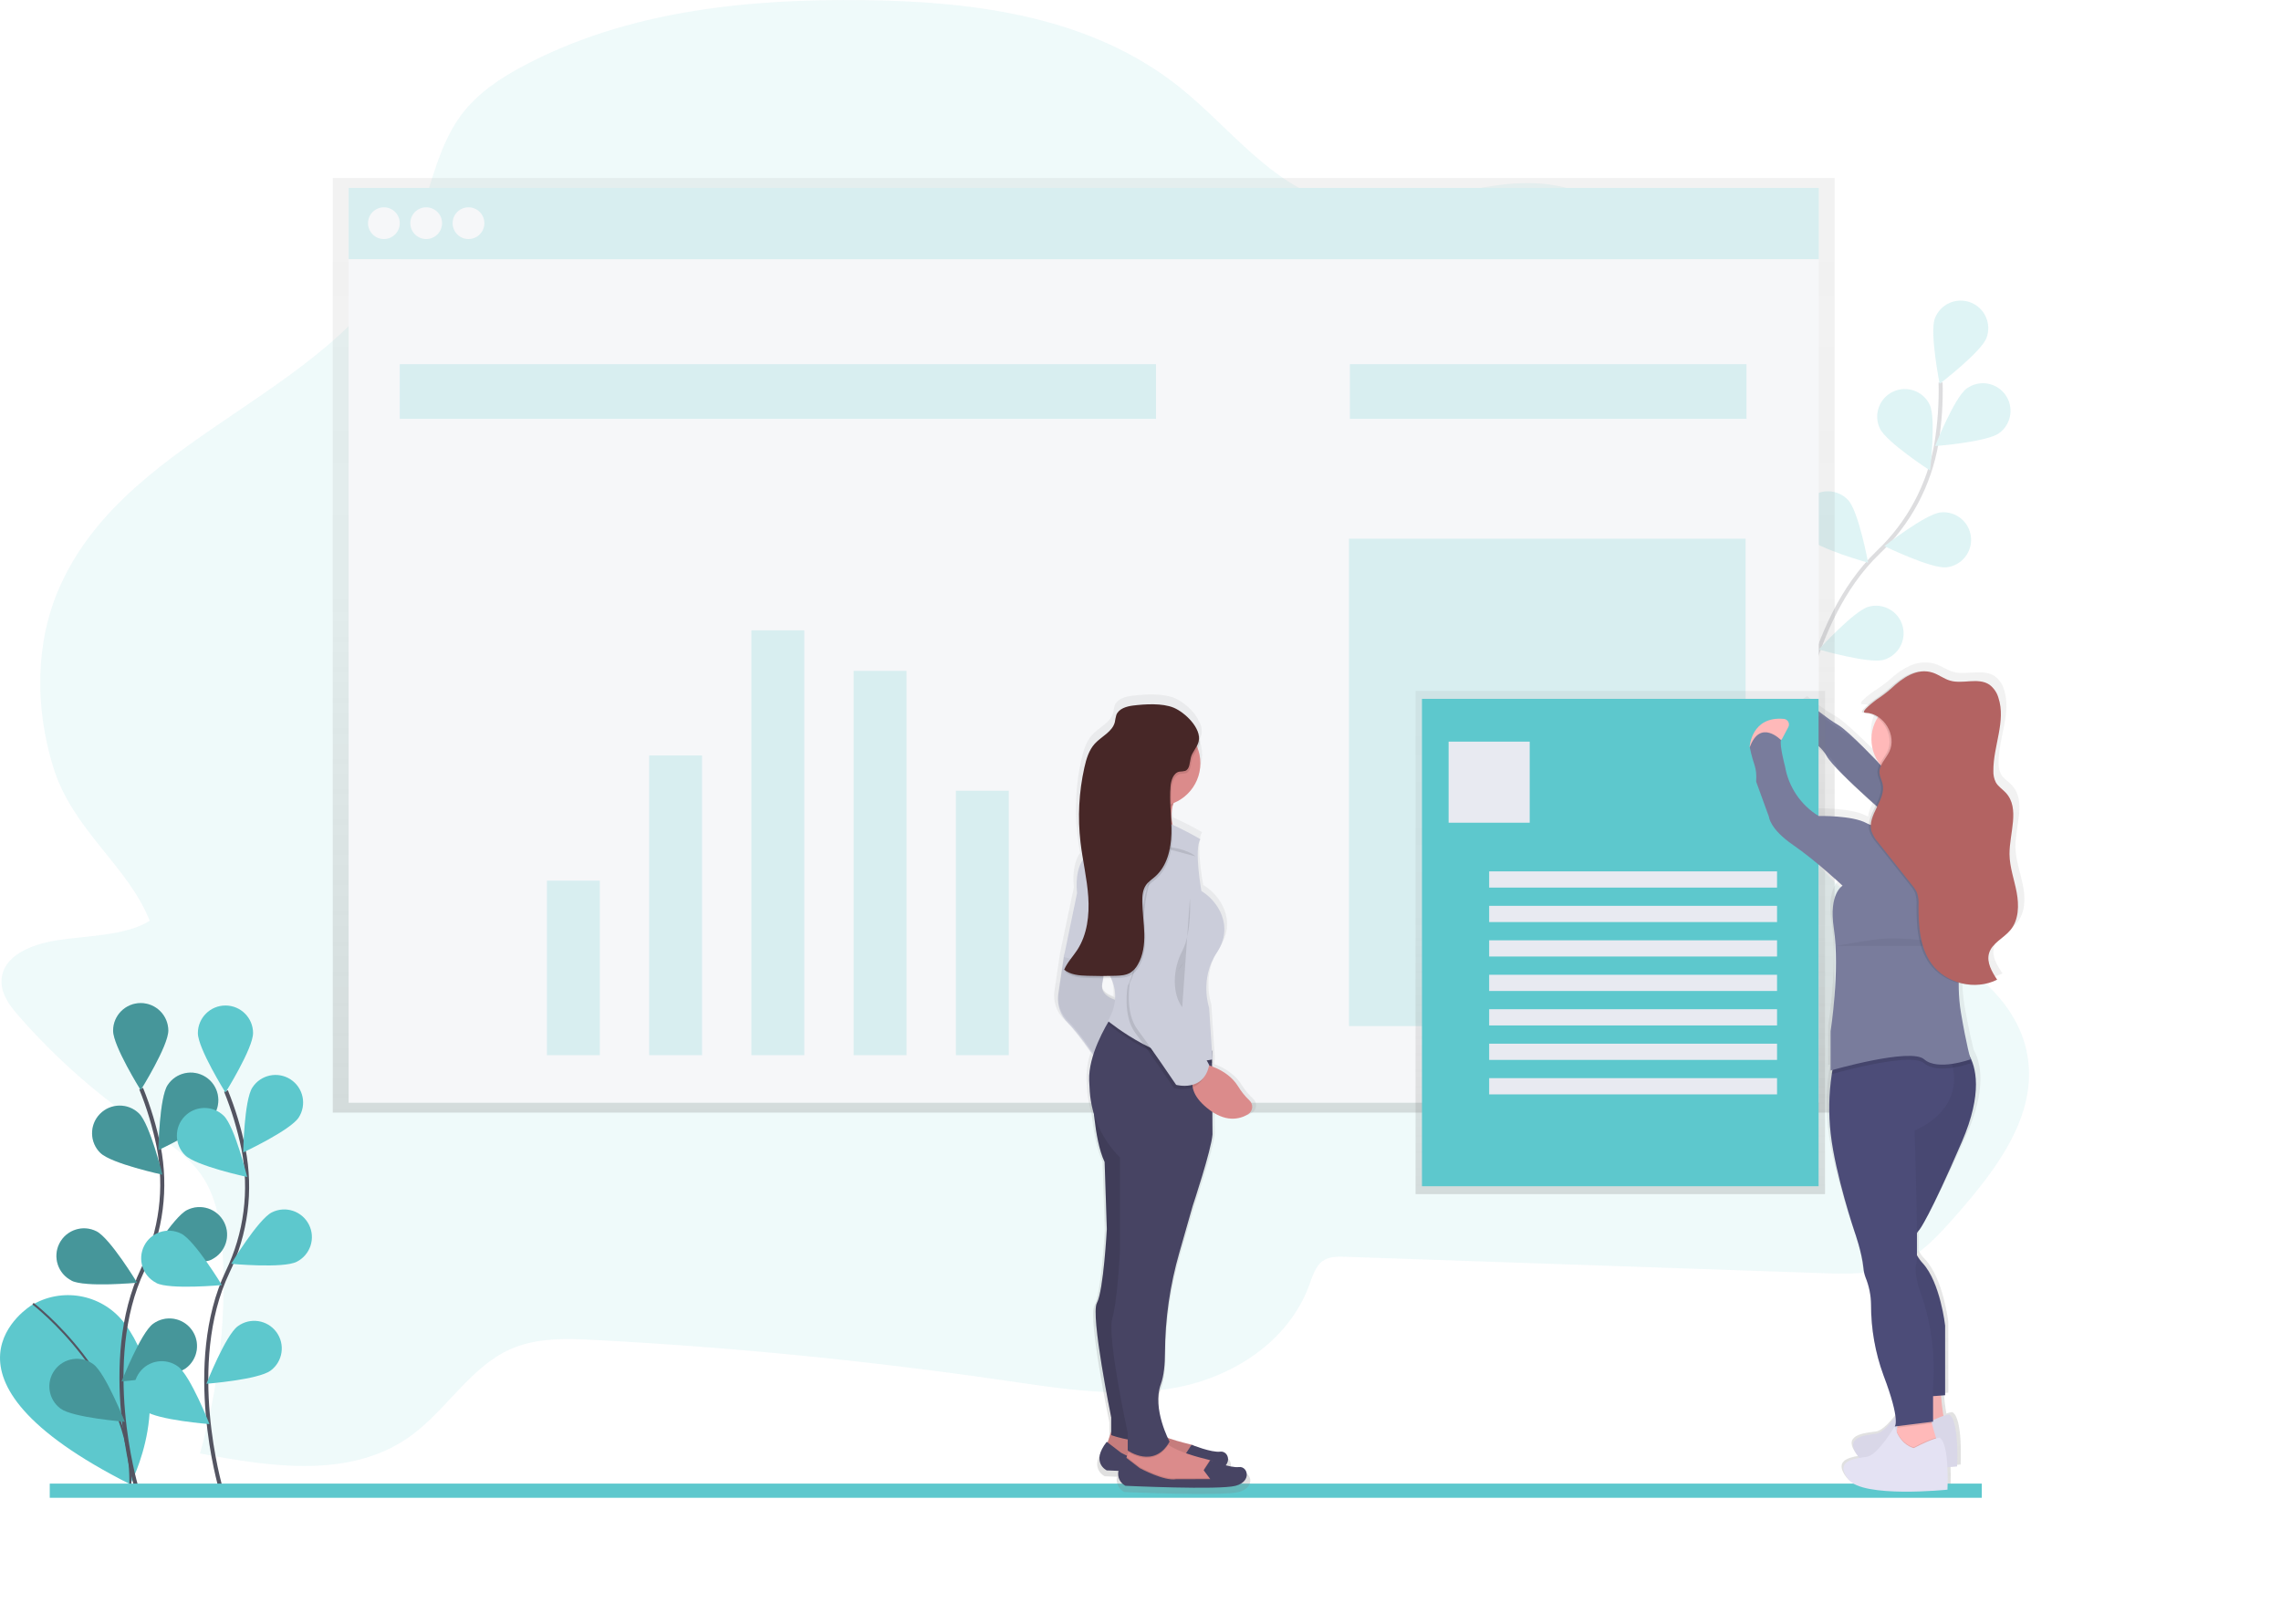
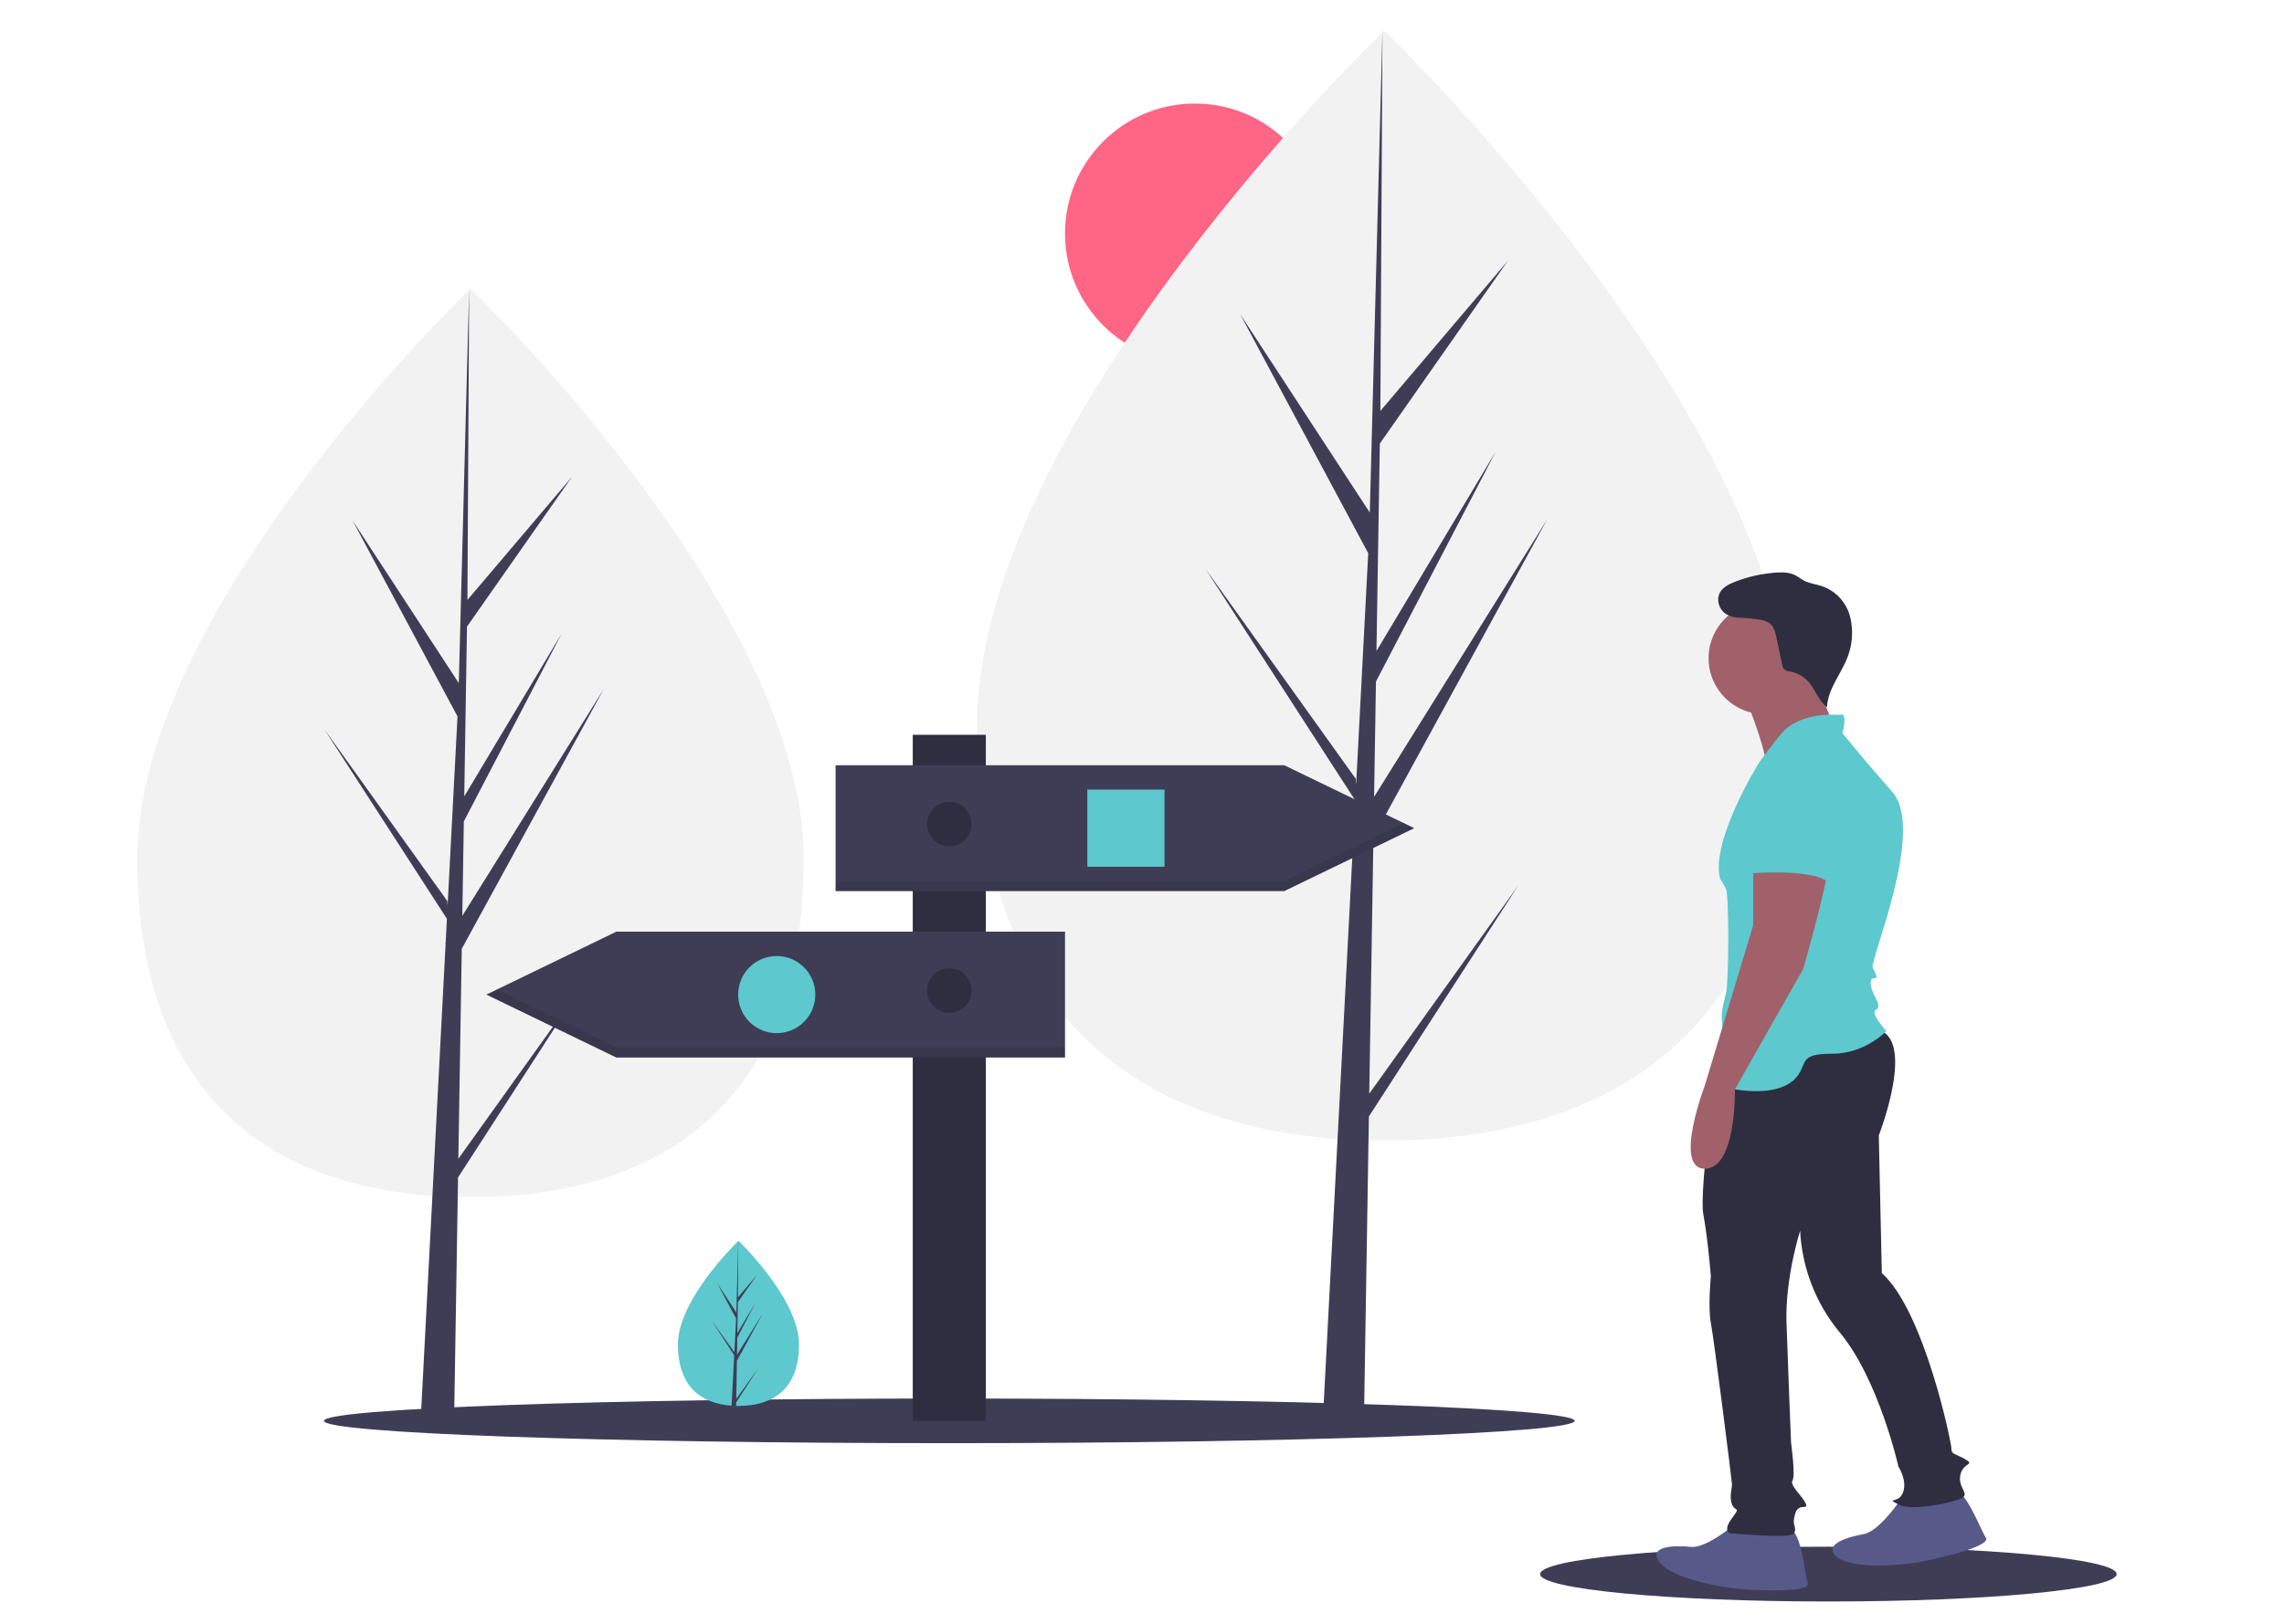
- <svg xmlns="http://www.w3.org/2000/svg" xmlns:xlink="http://www.w3.org/1999/xlink" id="03030b4a-9996-4111-83fa-29dc66776d7b" data-name="Layer 1" width="1125.12" height="800.94" viewBox="0 0 1125.12 800.94">
-   <defs>
-     <linearGradient id="c172ced9-c526-43de-8081-a3b8b4d2db3a" x1="534.54" y1="548.83" x2="534.54" y2="87.83" gradientUnits="userSpaceOnUse">
-       <stop offset="0" stop-color="gray" stop-opacity="0.25" />
-       <stop offset="0.54" stop-color="gray" stop-opacity="0.12" />
-       <stop offset="1" stop-color="gray" stop-opacity="0.1" />
-     </linearGradient>
-     <linearGradient id="b55b1914-9010-4651-994a-27bfb9322cf9" x1="1028.82" y1="815.41" x2="1028.82" y2="407.41" xlink:href="#c172ced9-c526-43de-8081-a3b8b4d2db3a" />
-     <linearGradient id="f578ae08-57d5-484c-bc58-a6933ab5fa51" x1="799.21" y1="589.03" x2="799.21" y2="340.83" xlink:href="#c172ced9-c526-43de-8081-a3b8b4d2db3a" />
-     <linearGradient id="c6440606-d3b5-4d29-adcc-566625c77aaa" x1="2225.35" y1="817.55" x2="2225.35" y2="423.13" gradientTransform="translate(-1556)" xlink:href="#c172ced9-c526-43de-8081-a3b8b4d2db3a" />
-   </defs>
-   <path d="M127.26,544.48c-12,1.95-27.05,7.53-26.91,20.5.07,6.58,4.44,12.19,8.69,17a323,323,0,0,0,61.33,54.17c10.82,7.33,22.45,14.34,29.64,25.67s9,25.75,9.57,39.47a303.38,303.38,0,0,1-11.34,96.25c35.23,6.71,74.52,12.59,103.88-8.6,17.58-12.69,29.47-33.95,49.06-42.75,13.08-5.88,27.89-5.36,42.15-4.61q101.25,5.33,202,20c28.13,4.1,56.8,8.74,84.63,3.44s55.21-22.59,65.47-50.62c1.58-4.32,3-9.14,6.54-11.74,3.2-2.32,7.39-2.27,11.28-2.13l235.08,8.08c12.88.44,26.21.8,38-4.5,11.43-5.13,20.22-15,28.68-24.67,19.35-22.06,40.16-49.2,34.47-79.14-4.55-24-24.89-40.77-45.06-52.51s-42.42-21.35-57.24-40.12c-22.55-28.57-21.66-69.46-23.06-106.53a591.77,591.77,0,0,0-12.35-99.83c-6.11-28.89-14.62-57.82-30.53-82.22S891,175.15,863.48,171.57c-35.94-4.68-72.07,17.74-107.23,8.22-29.7-8-50.14-36.43-74.75-56.13-43.71-35-101.07-42.33-155.3-43-57.5-.73-116.52,5.09-167.77,32.09-11.74,6.18-23.22,13.66-31.35,24.58-12.46,16.75-15.48,39.25-23.63,58.83C270.6,275,163.76,292,129.08,370c-12.31,27.67-12.19,59.94-3.22,89,9.65,31.27,36.81,48.54,47.58,75.8C161.85,542.26,141.31,542.19,127.26,544.48Z" transform="translate(-99.6 -80.59)" fill="#5dc8cd" opacity="0.1" />
-   <g opacity="0.2">
-     <path d="M985.15,451.51s4.8-63.77,40.84-98.42A96.9,96.9,0,0,0,1054.82,299a163,163,0,0,0,2-29.73" transform="translate(-99.6 -80.59)" fill="none" stroke="#535461" stroke-miterlimit="10" stroke-width="2" />
-     <path d="M1079.44,247.3c-2.66,7-23.1,22.61-23.1,22.61s-5-25.21-2.36-32.24a13.61,13.61,0,1,1,25.47,9.63Z" transform="translate(-99.6 -80.59)" fill="#5dc8cd" />
-     <path d="M1085.76,294.21c-6.05,4.46-31.68,6.42-31.68,6.42s9.49-23.89,15.54-28.35a13.61,13.61,0,1,1,16.14,21.92Z" transform="translate(-99.6 -80.59)" fill="#5dc8cd" />
-     <path d="M1059.67,360.43c-7.48.79-30.59-10.45-30.59-10.45s20.25-15.83,27.72-16.63a13.61,13.61,0,1,1,2.87,27.08Z" transform="translate(-99.6 -80.59)" fill="#5dc8cd" />
-     <path d="M1028.65,406.09c-7.24,2-31.92-5.13-31.92-5.13s17.28-19,24.52-21.07a13.61,13.61,0,1,1,7.4,26.2Z" transform="translate(-99.6 -80.59)" fill="#5dc8cd" />
-     <path d="M1026.83,291.89c3.19,6.81,24.77,20.77,24.77,20.77s3.07-25.52-.12-32.33a13.61,13.61,0,1,0-24.65,11.56Z" transform="translate(-99.6 -80.59)" fill="#5dc8cd" />
-     <path d="M991.22,345.75c5.08,5.54,29.85,12.41,29.85,12.41s-4.71-25.27-9.79-30.81a13.61,13.61,0,0,0-20.07,18.4Z" transform="translate(-99.6 -80.59)" fill="#5dc8cd" />
-     <path d="M963.8,402.84c4.07,6.32,27.33,17.27,27.33,17.27s-.37-25.7-4.44-32a13.61,13.61,0,0,0-22.89,14.75Z" transform="translate(-99.6 -80.59)" fill="#5dc8cd" />
-   </g>
-   <polygon points="164.14 87.83 164.14 123.8 164.14 548.83 904.94 548.83 904.94 123.8 904.94 87.83 164.14 87.83" fill="url(#c172ced9-c526-43de-8081-a3b8b4d2db3a)" />
-   <rect x="171.97" y="92.7" width="725.15" height="35.21" fill="#f6f7f9" />
-   <g opacity="0.2">
-     <rect x="171.97" y="92.7" width="725.15" height="35.21" fill="#5dc8cd" />
-   </g>
-   <rect x="171.97" y="127.91" width="725.15" height="416.05" fill="#f6f7f9" />
-   <circle cx="189.36" cy="110.09" r="7.83" fill="#f6f7f9" />
-   <circle cx="210.22" cy="110.09" r="7.83" fill="#f6f7f9" />
-   <circle cx="231.09" cy="110.09" r="7.83" fill="#f6f7f9" />
-   <g opacity="0.2">
-     <rect x="197.18" y="179.65" width="373.01" height="26.95" fill="#5dc8cd" />
-   </g>
-   <g opacity="0.2">
-     <rect x="665.83" y="179.65" width="195.63" height="26.95" fill="#5dc8cd" />
-   </g>
-   <g opacity="0.2">
-     <rect x="269.78" y="434.41" width="26.08" height="86.08" fill="#5dc8cd" />
-     <rect x="320.21" y="372.67" width="26.08" height="147.81" fill="#5dc8cd" />
-     <rect x="370.64" y="310.94" width="26.08" height="209.54" fill="#5dc8cd" />
-     <rect x="421.07" y="330.94" width="26.08" height="189.55" fill="#5dc8cd" />
-     <rect x="471.5" y="390.06" width="26.08" height="130.42" fill="#5dc8cd" />
-   </g>
-   <g opacity="0.2">
-     <rect x="665.4" y="265.73" width="195.63" height="240.41" fill="#5dc8cd" />
-   </g>
-   <path d="M1097.45,517.39c-1.25-6.36-3.65-12.58-3.71-19.06-.09-10.52,5.51-22.74-1.85-30.51-1.68-1.77-3.93-3.09-5.18-5.16a11.36,11.36,0,0,1-1.3-5.82c-.12-12.27,6.64-24.73,2.59-36.36a12.36,12.36,0,0,0-4.64-6.47c-2.34-1.52-5-1.81-7.87-1.76-2.59,0-5.32.29-8,.34A17.29,17.29,0,0,1,1063,412c-3.1-.88-5.73-2.91-8.8-3.91a14.38,14.38,0,0,0-5-.69c-6.72-.22-12.86,4.25-17.64,8.58a65.86,65.86,0,0,1-7.55,5.49c.4-.28-9.33,6.4-5.67,6.47a12.74,12.74,0,0,1,7.24,2.52,19.56,19.56,0,0,0,1,22.68c-1.59-1.56-3.35-3.27-5.15-5-5.36-5.27-12.85-12.34-16.37-14.27C999.27,430.76,991,424,991,424s-10.75,6-7.44,14.33a33.45,33.45,0,0,1,4.61,1.81,8.63,8.63,0,0,0,.63,3.23,35.6,35.6,0,0,1,9.55,4.68,16.28,16.28,0,0,1,.92,1.43c1.43,2.5,5.88,7.05,11.32,12.11,3.82,3.83,8.85,8.41,13.86,12.82-1.51,3-3.1,6-3.38,9a11.09,11.09,0,0,1-1.13-.52c-7.44-4-24.8-3.58-24.8-3.58s-14.47-7.56-17.36-24.67c0,0-2.89-10.35-2.07-13.13l-.05,0,.37-.08,3.47-6.29a2.78,2.78,0,0,0-2.28-4.08c-16.92-1.52-17.72,14-17.72,14l.15,0-.05.13c2.07,9.95,3.72,9.15,3.31,17.11l6.61,17.51s.41,6,12.4,13.93,25.63,20.3,25.63,20.3-7.23,3.78-4.55,21.09c3.28,21.16-1.65,51.34-1.65,51.34v19.5l.92-.25c-.12.65-.23,1.34-.35,2.09a109.8,109.8,0,0,0-.57,29.61c2.48,20.7,12.4,49,12.4,49s3.72,9.95,4.55,17.91a16.51,16.51,0,0,0,1.06,4.6,36.17,36.17,0,0,1,2.9,13.81,97.24,97.24,0,0,0,6.37,34.91c4.19,10.64,5.75,16.88,6.21,20.52-3,3.88-6.86,8.11-9.93,8.53-5.79.8-16.95,1.59-9.51,11.14a6.8,6.8,0,0,0,.86.91c-5.65.9-11.86,2.88-5.82,10.63,7.44,9.55,51.25,5.17,51.25,5.17s.28-5.31,0-11.14c3.07-.21,5-.4,5-.4s1.24-23.08-4.13-25.87a11.6,11.6,0,0,0-2.9.7c-.58-3.19-1-7.16-1.3-10.09l2.13-.16v-.16h.13V732.65s-2.48-21.49-11.57-31a19.32,19.32,0,0,1-3-4l-.12-.25c.06-2.72.06-6.39,0-10.6l.13-.23c.16-.26.32-.49.47-.7a8.71,8.71,0,0,1,.68-.8l.13-.17h0s5-6,21.91-43.78c10.33-23.06,7.6-36,3.9-42.67-.78-3-2.41-9.72-4.45-21.23a83.23,83.23,0,0,1-1.19-14.79,29.74,29.74,0,0,0,7.84.88,26.62,26.62,0,0,0,12-2.56c-2.7-3.94-5.52-8.56-4.16-13.09,1.54-5.16,7.64-7.53,11.16-11.69C1098.59,530.94,1098.7,523.76,1097.45,517.39Z" transform="translate(-99.6 -80.59)" fill="url(#b55b1914-9010-4651-994a-27bfb9322cf9)" />
-   <path d="M992.71,428.25s-10.26,5.92-7.1,14.21c0,0,10.66,3.16,15,11.05s37.89,36.31,37.89,36.31L1063,477.59s-8.51-11.36-35.43-19.3c0,0-15.87-17-21.4-20.17S992.71,428.25,992.71,428.25Z" transform="translate(-99.6 -80.59)" fill="#797c9c" />
-   <path d="M997.71,433.25s-10.26,5.92-7.1,14.21c0,0,10.66,3.16,15,11.05s37.89,36.31,37.89,36.31L1068,482.59s-8.51-11.36-35.43-19.3c0,0-15.87-17-21.4-20.17S997.71,433.25,997.71,433.25Z" transform="translate(-99.6 -80.59)" opacity="0.05" />
-   <path d="M115.22,724.41s-57.66,34.79,48.63,88.35c0,0,23.42-43.48-2.47-78.93a34.91,34.91,0,0,0-45.29-9.92Z" transform="translate(-99.6 -80.59)" fill="#5dc8cd" />
-   <path d="M115.88,723.67s49.35,37.75,48,89.08" transform="translate(-99.6 -80.59)" fill="none" stroke="#535461" stroke-miterlimit="10" />
-   <path d="M166.64,813.39S148.57,752,170,706.89a96.9,96.9,0,0,0,7.84-60.79,163,163,0,0,0-8.61-28.53" transform="translate(-99.6 -80.59)" fill="none" stroke="#535461" stroke-miterlimit="10" stroke-width="2" />
-   <path d="M182.61,589c0,7.52-13.61,29.32-13.61,29.32s-13.61-21.8-13.61-29.32a13.61,13.61,0,1,1,27.23,0Z" transform="translate(-99.6 -80.59)" fill="#5dc8cd" />
-   <path d="M205.11,630.68c-4.09,6.31-27.36,17.21-27.36,17.21s.42-25.7,4.51-32a13.61,13.61,0,1,1,22.85,14.8Z" transform="translate(-99.6 -80.59)" fill="#5dc8cd" />
-   <path d="M204.13,701.84c-6.71,3.39-32.31,1-32.31,1s13.34-22,20.05-25.36a13.61,13.61,0,0,1,12.26,24.31Z" transform="translate(-99.6 -80.59)" fill="#5dc8cd" />
-   <path d="M191.26,755.52c-6,4.47-31.67,6.49-31.67,6.49s9.43-23.91,15.48-28.38a13.61,13.61,0,1,1,16.19,21.89Z" transform="translate(-99.6 -80.59)" fill="#5dc8cd" />
-   <path d="M149.17,649.35c5.39,5.24,30.52,10.67,30.52,10.67s-6.15-25-11.55-30.2a13.61,13.61,0,1,0-19,19.53Z" transform="translate(-99.6 -80.59)" fill="#5dc8cd" />
-   <path d="M134.91,712.32c6.71,3.39,32.31,1,32.31,1s-13.34-22-20.05-25.36a13.61,13.61,0,0,0-12.26,24.31Z" transform="translate(-99.6 -80.59)" fill="#5dc8cd" />
-   <path d="M129.46,775.42c6,4.47,31.67,6.49,31.67,6.49s-9.43-23.91-15.48-28.38a13.61,13.61,0,1,0-16.19,21.89Z" transform="translate(-99.6 -80.59)" fill="#5dc8cd" />
-   <path d="M182.61,589c0,7.52-13.61,29.32-13.61,29.32s-13.61-21.8-13.61-29.32a13.61,13.61,0,1,1,27.23,0Z" transform="translate(-99.6 -80.59)" opacity="0.25" />
-   <path d="M205.11,630.68c-4.09,6.31-27.36,17.21-27.36,17.21s.42-25.7,4.51-32a13.61,13.61,0,1,1,22.85,14.8Z" transform="translate(-99.6 -80.59)" opacity="0.25" />
-   <path d="M204.13,701.84c-6.71,3.39-32.31,1-32.31,1s13.34-22,20.05-25.36a13.61,13.61,0,0,1,12.26,24.31Z" transform="translate(-99.6 -80.59)" opacity="0.25" />
-   <path d="M191.26,755.52c-6,4.47-31.67,6.49-31.67,6.49s9.43-23.91,15.48-28.38a13.61,13.61,0,1,1,16.19,21.89Z" transform="translate(-99.6 -80.59)" opacity="0.25" />
-   <path d="M149.17,649.35c5.39,5.24,30.52,10.67,30.52,10.67s-6.15-25-11.55-30.2a13.61,13.61,0,1,0-19,19.53Z" transform="translate(-99.6 -80.59)" opacity="0.25" />
-   <path d="M134.91,712.32c6.71,3.39,32.31,1,32.31,1s-13.34-22-20.05-25.36a13.61,13.61,0,0,0-12.26,24.31Z" transform="translate(-99.6 -80.59)" opacity="0.25" />
-   <path d="M129.46,775.42c6,4.47,31.67,6.49,31.67,6.49s-9.43-23.91-15.48-28.38a13.61,13.61,0,1,0-16.19,21.89Z" transform="translate(-99.6 -80.59)" opacity="0.25" />
-   <path d="M208.45,814.56s-18.07-61.35,3.39-106.5a96.9,96.9,0,0,0,7.84-60.79,163,163,0,0,0-8.61-28.53" transform="translate(-99.6 -80.59)" fill="none" stroke="#535461" stroke-miterlimit="10" stroke-width="2" />
-   <path d="M224.42,590.2c0,7.52-13.61,29.32-13.61,29.32s-13.61-21.8-13.61-29.32a13.61,13.61,0,0,1,27.23,0Z" transform="translate(-99.6 -80.59)" fill="#5dc8cd" />
-   <path d="M246.93,631.84c-4.09,6.31-27.36,17.21-27.36,17.21s.42-25.7,4.51-32a13.61,13.61,0,0,1,22.85,14.8Z" transform="translate(-99.6 -80.59)" fill="#5dc8cd" />
-   <path d="M245.94,703c-6.71,3.39-32.31,1-32.31,1s13.34-22,20.05-25.36A13.61,13.61,0,1,1,245.94,703Z" transform="translate(-99.6 -80.59)" fill="#5dc8cd" />
-   <path d="M233.07,756.69c-6,4.47-31.67,6.49-31.67,6.49s9.43-23.91,15.48-28.38a13.61,13.61,0,1,1,16.19,21.89Z" transform="translate(-99.6 -80.59)" fill="#5dc8cd" />
-   <path d="M191,650.51c5.39,5.24,30.52,10.67,30.52,10.67s-6.15-25-11.55-30.2a13.61,13.61,0,1,0-19,19.53Z" transform="translate(-99.6 -80.59)" fill="#5dc8cd" />
-   <path d="M176.72,713.48c6.71,3.39,32.31,1,32.31,1s-13.34-22-20.05-25.36a13.61,13.61,0,1,0-12.26,24.31Z" transform="translate(-99.6 -80.59)" fill="#5dc8cd" />
-   <path d="M171.27,776.59c6,4.47,31.67,6.49,31.67,6.49s-9.43-23.91-15.48-28.38a13.61,13.61,0,0,0-16.19,21.89Z" transform="translate(-99.6 -80.59)" fill="#5dc8cd" />
-   <rect x="24.54" y="731.83" width="953" height="7" fill="#5dc8cd" />
-   <rect x="698.23" y="340.83" width="201.97" height="248.2" fill="url(#f578ae08-57d5-484c-bc58-a6933ab5fa51)" />
-   <rect x="701.4" y="344.73" width="195.63" height="240.41" fill="#5dc8cd" />
-   <rect x="714.54" y="365.83" width="40" height="40" fill="#e8eaf1" />
-   <rect x="734.54" y="429.83" width="142" height="8" fill="#e8eaf1" />
-   <rect x="734.54" y="446.83" width="142" height="8" fill="#e8eaf1" />
-   <rect x="734.54" y="463.83" width="142" height="8" fill="#e8eaf1" />
-   <rect x="734.54" y="480.83" width="142" height="8" fill="#e8eaf1" />
-   <rect x="734.54" y="497.83" width="142" height="8" fill="#e8eaf1" />
-   <rect x="734.54" y="514.83" width="142" height="8" fill="#e8eaf1" />
-   <rect x="734.54" y="531.83" width="142" height="8" fill="#e8eaf1" />
-   <path d="M1056.65,764.89s1.18,17.36,3.16,19.34-17.76,3.16-17.76,3.16l2.76-22.5Z" transform="translate(-99.6 -80.59)" fill="#ffb9b9" />
-   <path d="M1056.65,764.89s1.18,17.36,3.16,19.34-17.76,3.16-17.76,3.16l2.76-22.5Z" transform="translate(-99.6 -80.59)" opacity="0.05" />
-   <path d="M1061,778.31s-2.76,0-12.63,5.13c0,0-6.71-1.18-9.47-10.66,0,0-8.29,14.21-13.81,15s-16.18,1.58-9.08,11.05,48.94,5.13,48.94,5.13S1066.12,781.07,1061,778.31Z" transform="translate(-99.6 -80.59)" fill="#e4e2f3" />
-   <path d="M1061,778.31s-2.76,0-12.63,5.13c0,0-6.71-1.18-9.47-10.66,0,0-8.29,14.21-13.81,15s-16.18,1.58-9.08,11.05,48.94,5.13,48.94,5.13S1066.12,781.07,1061,778.31Z" transform="translate(-99.6 -80.59)" opacity="0.05" />
-   <path d="M1055.07,791.73l-2.76,7.5-18.15-5.13,1-7.44.25-1.8.69-5s15.39-3.95,15.39-2a30.62,30.62,0,0,0,1,4.81c.63,2.43,1.42,5.19,2,7C1054.83,790.94,1055.07,791.73,1055.07,791.73Z" transform="translate(-99.6 -80.59)" fill="#ffb9b9" />
-   <path d="M1045.16,688.8a10.79,10.79,0,0,0,0,11,19.12,19.12,0,0,0,2.84,3.93c8.68,9.47,11.05,30.78,11.05,30.78v34.33l-5.92.45-9.47.73-14.21-58.41s-8.29-42.62-4.34-50.12,7.5-54.46,7.5-54.46l3.28-3.39,7.77-8.05h22.5a15.13,15.13,0,0,1,4.38,4.89c3.78,6.25,7.17,19.25-3.19,43.25-16.18,37.49-20.92,43.41-20.92,43.41A9.09,9.09,0,0,0,1045.16,688.8Z" transform="translate(-99.6 -80.59)" fill="#4c4c78" />
-   <path d="M1045.29,688.63a10.79,10.79,0,0,0,0,11,19.12,19.12,0,0,0,2.84,3.93c8.68,9.47,11.05,30.78,11.05,30.78v34.33l-5.92.45-9.47.73-14.21-58.41s-8.29-42.62-4.34-50.12,7.5-54.46,7.5-54.46l3.28-3.39,7.77-8.05h22.5a15.13,15.13,0,0,1,4.38,4.89c3.78,6.25,7.17,19.25-3.19,43.25-16.18,37.49-20.92,43.41-20.92,43.41A9.09,9.09,0,0,0,1045.29,688.63Z" transform="translate(-99.6 -80.59)" opacity="0.05" />
-   <path d="M1052.53,782.72l-17.09,2.14.69-5s15.39-3.95,15.39-2A30.62,30.62,0,0,0,1052.53,782.72Z" transform="translate(-99.6 -80.59)" opacity="0.1" />
-   <path d="M1044,638.21s1,31.07,1.14,50.59c0,4.42,0,8.24,0,11a24.33,24.33,0,0,1-.32,4.33c-1.18,3.55,1.18,11.44,1.18,11.44a113.91,113.91,0,0,1,7.1,48.94v17.36l-18.94,2.37s3.16-2.37-5.53-25.26a99.76,99.76,0,0,1-6.09-34.62,37.05,37.05,0,0,0-2.77-13.7,16.9,16.9,0,0,1-1-4.56c-.79-7.89-4.34-17.76-4.34-17.76s-9.47-28-11.84-48.54a113,113,0,0,1,.55-29.36,73.27,73.27,0,0,1,1.42-7.34s38.58-24.28,53.15-7.5a19,19,0,0,1,3.29,5.53,36.47,36.47,0,0,1,1.86,6.15C1067.39,629.53,1044,638.21,1044,638.21Z" transform="translate(-99.6 -80.59)" fill="#4c4c78" />
-   <circle cx="943.23" cy="364.64" r="20.13" fill="#ffb9b9" />
-   <path d="M1031.78,457.85s8.29,23.28,0,35.52,26.44,8.29,26.44,8.29l13.42-16.18s-15.79,0-16.58-27.63S1031.78,457.85,1031.78,457.85Z" transform="translate(-99.6 -80.59)" fill="#ffb9b9" />
-   <path d="M1071.64,605.06a51.79,51.79,0,0,1-8.79,2.2c-4.91.76-10.71.79-14.1-2.2-2-1.77-7-2-12.91-1.42-12.53,1.2-29.48,5.87-32.72,6.79a73.27,73.27,0,0,1,1.42-7.34s38.58-24.28,53.15-7.5h8.42a15.13,15.13,0,0,1,4.38,4.89C1071.22,603.62,1071.64,605.06,1071.64,605.06Z" transform="translate(-99.6 -80.59)" opacity="0.1" />
-   <path d="M1055.07,791.73l-2.76,7.5-18.15-5.13,1-7.44c3.12,6.9,8.44,7.84,8.44,7.84a64.37,64.37,0,0,1,10.86-4.76C1054.83,790.94,1055.07,791.73,1055.07,791.73Z" transform="translate(-99.6 -80.59)" opacity="0.1" />
-   <path d="M1056.25,789.76s-2.76,0-12.63,5.13c0,0-6.71-1.18-9.47-10.66,0,0-8.29,14.21-13.81,15s-16.18,1.58-9.08,11.05,48.94,5.13,48.94,5.13S1061.38,792.52,1056.25,789.76Z" transform="translate(-99.6 -80.59)" fill="#e4e2f3" />
-   <path d="M962.62,449.08s.77-15.37,16.92-13.87a2.76,2.76,0,0,1,2.18,4l-3.31,6.23Z" transform="translate(-99.6 -80.59)" fill="#ffb9b9" />
-   <path d="M1055.86,490.21s-19.34-3.16-24.47-7.1c0,0-3.95,7.5-11.05,3.55s-23.68-3.55-23.68-3.55a35.79,35.79,0,0,1-16.58-24.47s-2.76-10.26-2-13c0,0-10.26-10.66-15.39,3.55,2,9.87,3.55,9.08,3.16,17l6.31,17.36s.39,5.92,11.84,13.81,24.47,20.13,24.47,20.13-6.91,3.75-4.34,20.92c3.14,21-1.58,50.91-1.58,50.91v19.34s39.47-11.44,46.17-5.53,22.89,0,22.89,0-2-6.71-4.74-22.89.39-32,.39-32,10.26-27.23,15-38.28-3.55-26-11.84-31.57-11.37-2.21-11.37-2.21S1073.62,486.66,1055.86,490.21Z" transform="translate(-99.6 -80.59)" fill="#797c9c" />
-   <path d="M1005.15,547.22s3.15-.76,18.93-3.13,43.41,3.16,43.41,3.16" transform="translate(-99.6 -80.59)" opacity="0.05" />
-   <path d="M1018.79,432.19c9,.19,15.66,11.29,11.67,19.3-1.75,3.52-5.14,6.62-4.79,10.53.16,1.78,1.11,3.39,1.52,5.13,1.89,8-7.68,15.49-5.49,23.39a16.89,16.89,0,0,0,3.42,5.73l16.62,20.94a15.73,15.73,0,0,1,2.48,3.84,16.19,16.19,0,0,1,.72,6.15c-.08,10,.57,20.73,6.47,28.84,7.09,9.74,21.54,13.24,32.29,7.81-2.58-3.91-5.27-8.49-4-13,1.47-5.11,7.29-7.47,10.65-11.59,4.06-5,4.16-12.1,3-18.41s-3.49-12.48-3.54-18.9c-.08-10.43,5.26-22.55-1.77-30.25-1.61-1.76-3.75-3.06-4.95-5.12a11.63,11.63,0,0,1-1.24-5.78c-.11-12.16,6.34-24.53,2.47-36.06a12.25,12.25,0,0,0-4.43-6.42c-5.48-3.69-13.08-.11-19.42-2-3-.87-5.47-2.89-8.4-3.88-7.9-2.67-15.21,2.69-20.67,7.83a63,63,0,0,1-7.21,5.44C1024.58,425.5,1015.29,432.12,1018.79,432.19Z" transform="translate(-99.6 -80.59)" opacity="0.1" />
-   <path d="M1019.79,432.19c9,.19,15.66,11.29,11.67,19.3-1.75,3.52-5.14,6.62-4.79,10.53.16,1.78,1.11,3.39,1.52,5.13,1.89,8-7.68,15.49-5.49,23.39a16.89,16.89,0,0,0,3.42,5.73l16.62,20.94a15.73,15.73,0,0,1,2.48,3.84,16.19,16.19,0,0,1,.72,6.15c-.08,10,.57,20.73,6.47,28.84,7.09,9.74,21.54,13.24,32.29,7.81-2.58-3.91-5.27-8.49-4-13,1.47-5.11,7.29-7.47,10.65-11.59,4.06-5,4.16-12.1,3-18.41s-3.49-12.48-3.54-18.9c-.08-10.43,5.26-22.55-1.77-30.25-1.61-1.76-3.75-3.06-4.95-5.12a11.63,11.63,0,0,1-1.24-5.78c-.11-12.16,6.34-24.53,2.47-36.06a12.25,12.25,0,0,0-4.43-6.42c-5.48-3.69-13.08-.11-19.42-2-3-.87-5.47-2.89-8.4-3.88-7.9-2.67-15.21,2.69-20.67,7.83a63,63,0,0,1-7.21,5.44C1025.58,425.5,1016.29,432.12,1019.79,432.19Z" transform="translate(-99.6 -80.59)" fill="#b36362" />
-   <path d="M717.68,622.54a34.68,34.68,0,0,1-5.91-7.25c-3.46-5.44-9.25-8.37-13.22-9.83v-1.77l.24,0-.11-1.64.11,0-.28-4.34v0h0l-1.41-21.68S692,561.5,701,548.2s.56-26.06-7.9-31.05c0,0-4-21.07-.56-26.06a145.27,145.27,0,0,0-14.2-7.23q-.11-.39-.21-.8c-.09-2-.21-3.93-.32-5.89a21.54,21.54,0,0,1,.56-3c.11-.41.23-.83.36-1.26a21.63,21.63,0,0,0,13.81-20.06,21.24,21.24,0,0,0-1.34-7.44,9.48,9.48,0,0,0,1-2.36,9.63,9.63,0,0,0-1.34-6.92c-2.24-5-7.89-9.57-12-11.24-5.87-2.4-14.71-1.83-20.82-1.1-3.43.41-7.35,1.57-8.59,4.74a32.85,32.85,0,0,0-.78,3.65c-1.28,4.84-6.83,7.1-10.26,10.8-3,3.27-4.36,7.69-5.34,12a110.79,110.79,0,0,0-2,37.67c.35,2.9.81,5.78,1.3,8.66-2.06,2.9-3.92,8-3.07,17l-6.77,32.16-2.82,18.85a16.48,16.48,0,0,0,5.08,14.42c4.32,4.24,9.56,11.41,12.79,16.06a38.24,38.24,0,0,0-2.06,12.78c.07,2,.18,3.89.32,5.71A50.84,50.84,0,0,0,638,629.59c.79,7.74,2.36,17.64,5.42,24l1.13,33.82s-1.69,31.05-5.08,37.15,7.34,57.67,7.34,57.67v7.21L645,794.72l-.45-.34c-8.47,10.54,0,14.42,0,14.42s2.3.11,6,.25a6.81,6.81,0,0,0,3.61,7.51s48,2.22,56.46,0,6.21-10,1.69-9.43a20.65,20.65,0,0,1-6.76-.89c2.64-3.09.53-7.28-2.83-6.87-4.52.55-14.68-3.47-14.68-3.47l0,.07a7.63,7.63,0,0,0-1-.3,113.24,113.24,0,0,1-11.17-3.15c-2.18-4.67-7.2-17.23-3.6-27,1.63-4.4,2.16-10.26,2.16-15.94A182.08,182.08,0,0,1,681.86,699l6.77-23.27s9.6-28.28,10.16-36l-.08-11.32c7.94,5.11,14.24,3.56,18.27,1.19A4.35,4.35,0,0,0,717.68,622.54Zm-75.35-58.82c.19-.81.35-1.7.49-2.63q2,0,4,0a20.6,20.6,0,0,1,2,10.91C645.76,571,641.18,568.62,642.33,563.72Z" transform="translate(-99.6 -80.59)" fill="url(#c6440606-d3b5-4d29-adcc-566625c77aaa)" />
-   <path d="M647.7,786.85l-2.17,6.52,7.06,7.06,23.36,5.43,16.84-1.63-1.09-6h0a7.21,7.21,0,0,0-5.35-5.26c-6.92-1.63-20.12-5.33-22.9-10.49Z" transform="translate(-99.6 -80.59)" fill="#db8b8b" />
-   <path d="M647.7,786.85l-2.17,6.52,7.06,7.06,23.36,5.43,16.84-1.63-1.09-6h0a7.21,7.21,0,0,0-5.35-5.26c-6.92-1.63-20.12-5.33-22.9-10.49Z" transform="translate(-99.6 -80.59)" opacity="0.1" />
-   <path d="M687.36,802.61l-3.26-4.35,3.26-5s9.78,3.95,14.12,3.4,6.52,7.06-1.63,9.24-54.33,0-54.33,0-8.15-3.8,0-14.12l7.06,5.43s12,6.52,17.93,5.43Z" transform="translate(-99.6 -80.59)" fill="#474463" />
-   <path d="M702,811.84l-16.84,1.63L661.82,808,654.76,801l.58-1.73.81-2.42.79-2.37,15.75-4.35a9.76,9.76,0,0,0,3.19,3.2c5.12,3.5,14.31,6,19.7,7.29a5.65,5.65,0,0,1,.67.2,7.18,7.18,0,0,1,4.68,5.06Z" transform="translate(-99.6 -80.59)" fill="#db8b8b" />
-   <path d="M702,811.84l-16.84,1.63L661.82,808,654.76,801l.58-1.73,6.49,5s12,6.52,17.93,5.43h16.84l-3.26-4.35,2.93-4.52a7.18,7.18,0,0,1,4.68,5.06Z" transform="translate(-99.6 -80.59)" opacity="0.1" />
-   <path d="M696.59,810.21l-3.26-4.35,3.26-5s9.78,3.95,14.12,3.4,6.52,7.06-1.63,9.24-54.33,0-54.33,0-8.15-3.8,0-14.12l7.06,5.43s12,6.52,17.93,5.43Z" transform="translate(-99.6 -80.59)" fill="#474463" />
-   <path d="M683,495.12s-26.08,2.72-22.27-8.15a19.56,19.56,0,0,0,.8-9.59,26.59,26.59,0,0,0-4.61-11.05l24.45,3.8a30.62,30.62,0,0,0-3.31,7.85C675.15,489.51,683,495.12,683,495.12Z" transform="translate(-99.6 -80.59)" fill="#db8b8b" />
-   <path d="M638.46,619s.54,23.36,6,34.77l1.09,33.14s-1.63,30.42-4.89,36.4,7.06,56.5,7.06,56.5v8.69S665.08,795,670,787.4l-4.89-64.65,2.17-89.64Z" transform="translate(-99.6 -80.59)" fill="#474463" />
-   <path d="M638.46,619s.54,23.36,6,34.77l1.09,33.14s-1.63,30.42-4.89,36.4,7.06,56.5,7.06,56.5v8.69S665.08,795,670,787.4l-4.89-64.65,2.17-89.64Z" transform="translate(-99.6 -80.59)" opacity="0.1" />
-   <path d="M627.6,544l-3.26,8.69-2.72,18.47a16.34,16.34,0,0,0,4.89,14.12c6.52,6.52,15.21,20.1,15.21,20.1l10.32-31s-10.32-1.63-8.69-8.69,1.09-20.1,1.09-20.1Z" transform="translate(-99.6 -80.59)" fill="#cbcdda" />
-   <path d="M627.6,543l-3.26,8.69-2.72,18.47a16.34,16.34,0,0,0,4.89,14.12c6.52,6.52,15.21,20.1,15.21,20.1l10.32-31s-10.32-1.63-8.69-8.69,1.09-20.1,1.09-20.1Z" transform="translate(-99.6 -80.59)" opacity="0.05" />
-   <path d="M675.88,793.31c-7,11-17.81,4.75-19.74,3.51l.79-2.37,15.75-4.35A9.76,9.76,0,0,0,675.88,793.31Z" transform="translate(-99.6 -80.59)" opacity="0.1" />
-   <path d="M697.68,640.17c-.54,7.61-9.78,35.31-9.78,35.31l-6.51,22.8a181.41,181.41,0,0,0-7.16,49.6c0,5.56-.51,11.3-2.08,15.61-4.35,12,4.35,28.25,4.35,28.25-7.61,13.58-20.64,4.35-20.64,4.35V787.4s-10.32-47.26-7.61-56.5,3.8-34.23,3.8-34.23V651.58a51.17,51.17,0,0,1-14.91-32.44c-.13-1.78-.23-3.65-.3-5.59-.44-12.26,7.94-26.63,11.21-31.75.79-1.24,1.28-1.93,1.28-1.93l48,19,.11,0v1.86l0,4.11Z" transform="translate(-99.6 -80.59)" fill="#474463" />
-   <path d="M681.38,470.13a30.62,30.62,0,0,0-3.31,7.85,21.26,21.26,0,0,1-16.53-.6,26.59,26.59,0,0,0-4.61-11.05Z" transform="translate(-99.6 -80.59)" opacity="0.1" />
-   <circle cx="570.91" cy="376.5" r="21.19" fill="#db8b8b" />
-   <path d="M697.68,604.86l-.23,0c-22.78,4.68-51.38-19.06-51.38-19.06a28.16,28.16,0,0,0,2-4c.79-1.24,1.28-1.93,1.28-1.93l48,19,.12,1.9Z" transform="translate(-99.6 -80.59)" opacity="0.1" />
-   <path d="M691.7,494.57s-30.42-18.47-40.2-10.87l-13.58,17.38s-8.69,2.72-7.06,20.1l-6.52,31.51,19.56,4.89s11.41,10.87,2.17,26.62c0,0,28.79,23.9,51.61,19L696,577.69s-4.89-14.12,3.8-27.16.54-25.53-7.61-30.42C692.25,520.11,688.44,499.46,691.7,494.57Z" transform="translate(-99.6 -80.59)" fill="#cbcdda" />
-   <path d="M693.33,605.4s11.41,2.17,16.84,10.87a33.86,33.86,0,0,0,5.69,7.1,4.31,4.31,0,0,1-.67,6.87c-4.31,2.59-11.34,4.19-20.22-3.11C679.75,614.64,693.33,605.4,693.33,605.4Z" transform="translate(-99.6 -80.59)" fill="#db8b8b" />
-   <path d="M676.49,504.9s-10.87-1.09-13.58,27.16-7.06,34.77-7.06,34.77-2.72,14.67,3.8,23.36,19,27.16,19,27.16,13.58,3.8,16.3-9.78l-16.84-31.51s-2.72-10.87,3.8-18.47S693.33,499.46,676.49,504.9Z" transform="translate(-99.6 -80.59)" opacity="0.1" />
-   <path d="M677.58,503.27s-10.87-1.09-13.58,27.16-7.06,34.77-7.06,34.77-2.72,14.67,3.8,23.36,19,27.16,19,27.16,13.58,3.8,16.3-9.78l-16.84-31.51S676.49,563.57,683,556,694.42,497.83,677.58,503.27Z" transform="translate(-99.6 -80.59)" fill="#cbcdda" />
-   <path d="M686.54,523.64s1.09,16.84-3.8,26.08-4.89,21.19,0,27.71" transform="translate(-99.6 -80.59)" opacity="0.1" />
-   <path d="M689.26,503s-4.35-4.35-16.84-4.89-17.93-4.35-17.93-4.35" transform="translate(-99.6 -80.59)" opacity="0.1" />
-   <path d="M659,429.71c-3.3.41-7.07,1.54-8.26,4.64a32.71,32.71,0,0,0-.75,3.58c-1.23,4.75-6.57,7-9.87,10.58-2.91,3.2-4.19,7.53-5.14,11.76a110.48,110.48,0,0,0-1.91,36.91c1.06,9,3.23,17.88,3.83,26.93s-.5,18.57-5.45,26.17c-2.13,3.27-4.93,6.14-6.44,9.74,3.12,2.53,7.41,2.89,11.43,3q7,.24,14,0c2.45-.08,5-.24,7.13-1.48a11,11,0,0,0,3.74-4c2.67-4.54,3.35-10,3.23-15.25s-.95-10.49-1-15.76c-.05-2.87.17-5.91,1.82-8.26,1.19-1.7,3-2.84,4.55-4.21,5.82-5.15,7.81-13.42,8-21.19s-1.09-15.55-.43-23.29c.26-3,1.39-6.67,4.37-7.26a16.81,16.81,0,0,0,2.84-.36c2.39-.92,2.16-4.29,2.84-6.76.77-2.77,3.13-4.91,3.8-7.71,1.56-6.57-6.8-14.42-12.28-16.71C673.42,428.43,664.92,429,659,429.71Z" transform="translate(-99.6 -80.59)" opacity="0.1" />
-   <path d="M658.5,428.62c-3.3.41-7.07,1.54-8.26,4.64a32.71,32.71,0,0,0-.75,3.58c-1.23,4.75-6.57,7-9.87,10.58-2.91,3.2-4.19,7.53-5.14,11.76a110.48,110.48,0,0,0-1.91,36.91c1.06,9,3.23,17.88,3.83,26.93s-.5,18.57-5.45,26.17c-2.13,3.27-4.93,6.14-6.44,9.74,3.12,2.53,7.41,2.89,11.43,3q7,.24,14,0c2.45-.08,5-.24,7.13-1.48a11,11,0,0,0,3.74-4c2.67-4.54,3.35-10,3.23-15.25s-.95-10.49-1-15.76c-.05-2.87.17-5.91,1.82-8.26,1.19-1.7,3-2.84,4.55-4.21,5.82-5.15,7.81-13.42,8-21.19s-1.09-15.55-.43-23.29c.26-3,1.39-6.67,4.37-7.26a16.81,16.81,0,0,0,2.84-.36c2.39-.92,2.16-4.29,2.84-6.76.77-2.77,3.13-4.91,3.8-7.71,1.56-6.57-6.8-14.42-12.28-16.71C672.88,427.34,664.38,427.9,658.5,428.62Z" transform="translate(-99.6 -80.59)" fill="#472727" />
+ <svg xmlns="http://www.w3.org/2000/svg" id="ee68b97f-fc10-400d-a2ff-be2b67d80654" data-name="Layer 1" width="1125" height="800" viewBox="0 0 1125 800" version="1.1">
+   <defs id="defs2274" />
+   <circle cx="588.58" cy="115.011" r="64" fill="#ff6584" id="circle2217" />
+   <path d="m 395.877,423.024 c 0,123.61 -73.484,166.77 -164.132,166.77 -90.647,0 -164.132,-43.16 -164.132,-166.77 0,-123.61 164.132,-280.861 164.132,-280.861 0,0 164.132,157.251 164.132,280.861 z" fill="#f2f2f2" id="path2219" />
+   <polygon points="160.097,436.154 160.852,389.639 209.067,297.044 161.052,377.329 161.052,377.329 162.412,293.669 214.04,219.952 162.625,280.514 163.474,127.11 158.138,330.188 158.576,321.811 106.085,241.464 157.735,337.893 152.844,431.327 152.698,428.847 92.185,344.294 152.515,437.608 151.903,449.293 151.794,449.469 151.844,450.428 139.435,687.478 156.014,687.478 158.003,565.037 218.185,471.952 158.153,555.833 159.833,452.383 229.79,324.4 " fill="#3f3d56" id="polygon2221" transform="translate(67.61343,15.05274)" />
+   <path d="m 882.261,358.174 c 0,151.011 -89.774,203.739 -200.516,203.739 -110.742,0 -200.516,-52.728 -200.516,-203.739 0,-151.011 200.516,-343.122 200.516,-343.122 0,0 200.516,192.11 200.516,343.122 z" fill="#f2f2f2" id="path2223" />
+   <polygon points="609.202,377.552 610.126,320.725 669.028,207.605 610.37,305.687 610.37,305.687 612.03,203.481 675.104,113.423 612.291,187.409 613.329,0 606.809,248.096 607.345,237.861 543.218,139.704 606.317,257.508 600.341,371.654 600.164,368.625 526.236,265.329 599.94,379.328 599.192,393.603 599.059,393.818 599.12,394.99 583.96,684.589 604.214,684.589 606.645,535.005 680.167,421.285 606.827,523.761 608.88,397.378 694.345,241.024 " fill="#3f3d56" id="polygon2225" transform="translate(67.61343,15.05274)" />
+   <ellipse cx="467.58" cy="700.011" rx="308" ry="11" fill="#3f3d56" id="ellipse2227" />
+   <ellipse cx="900.58" cy="775.511" rx="142" ry="13.5" fill="#3f3d56" id="ellipse2229" />
+   <rect x="449.58" y="362.011" width="36" height="338" fill="#2f2e41" id="rect2231" />
+   <polygon points="564.967,361.958 628.967,392.958 564.967,423.958 343.967,423.958 343.967,361.958 " fill="#3f3d56" id="polygon2233" transform="translate(67.61343,15.05274)" />
+   <polygon points="564.967,423.958 628.967,392.958 623.806,390.458 564.967,418.958 343.967,418.958 343.967,423.958 " opacity="0.1" id="polygon2235" transform="translate(67.61343,15.05274)" />
+   <polygon points="235.967,443.958 171.967,474.958 235.967,505.958 456.967,505.958 456.967,443.958 " fill="#3f3d56" id="polygon2237" transform="translate(67.61343,15.05274)" />
+   <polygon points="456.967,505.958 456.967,500.958 235.967,500.958 177.128,472.458 171.967,474.958 235.967,505.958 " opacity="0.1" id="polygon2239" transform="translate(67.61343,15.05274)" />
+   <rect x="535.58" y="389.011" width="38" height="38" fill="#5dc8cd" id="rect2241" />
+   <circle cx="382.58" cy="490.011" r="19" fill="#5dc8cd" id="circle2243" />
+   <circle cx="467.58" cy="406.011" r="11" fill="#2f2e41" id="circle2245" />
+   <circle cx="467.58" cy="488.011" r="11" fill="#2f2e41" id="circle2247" />
+   <path d="m 393.58,662.347 c 0,22.469 -13.356,30.314 -29.834,30.314 q -0.573,0 -1.143,-0.013 c -0.763,-0.016 -1.52,-0.053 -2.267,-0.104 -14.871,-1.052 -26.424,-9.301 -26.424,-30.197 0,-21.625 27.634,-48.912 29.71,-50.932 l 0.004,-0.004 c 0.08,-0.078 0.12,-0.116 0.12,-0.116 0,0 29.834,28.583 29.834,51.052 z" fill="#5dc8cd" id="path2249" />
+   <path d="m 362.66,689.223 10.912,-15.247 -10.939,16.921 -0.029,1.75 c -0.763,-0.016 -1.52,-0.053 -2.267,-0.104 l 1.176,-22.479 -0.009,-0.174 0.02,-0.033 0.111,-2.123 -10.966,-16.963 11.001,15.37 0.025,0.451 0.889,-16.985 -9.388,-17.528 9.503,14.547 0.925,-35.212 0.004,-0.12 v 0.116 l -0.154,27.767 9.347,-11.008 -9.385,13.4 -0.247,15.207 8.727,-14.594 -8.763,16.832 -0.138,8.454 12.669,-20.313 -12.717,23.263 z" fill="#3f3d56" id="path2251" />
+   <path d="m 854.62,750.925 c 0,0 -14.159,11.923 -21.611,11.178 -7.452,-0.745 -21.611,-0.745 -15.649,7.452 5.962,8.197 30.554,12.669 40.987,13.414 10.433,0.745 33.535,1.49 32.044,-2.981 -1.49,-4.471 -2.981,-25.337 -8.943,-26.828 -5.962,-1.49 -26.828,-2.236 -26.828,-2.236 z" fill="#575a89" id="path2253" />
+   <path d="m 935.886,739.218 c 0,0 -10.434,15.29 -17.812,16.575 -7.378,1.285 -21.016,5.09 -13.071,11.384 7.945,6.293 32.834,3.991 43.084,1.905 10.249,-2.086 32.701,-7.577 30.064,-11.483 -2.637,-3.906 -9.681,-23.604 -15.824,-23.437 -6.143,0.167 -26.442,5.057 -26.442,5.057 z" fill="#575a89" id="path2255" />
+   <path d="m 846.326,520.548 c 0,0 -9.591,65.684 -7.355,77.607 2.236,11.923 3.726,30.554 3.726,30.554 0,0 -1.49,15.649 0,23.102 1.49,7.452 10.433,78.247 10.433,79.738 0,1.49 -1.49,5.962 0,9.688 1.49,3.726 4.471,0.745 0,6.707 -4.471,5.962 -1.49,7.452 -0.745,7.452 0.745,0 29.809,2.981 31.299,0 1.49,-2.981 -0.745,-3.726 0,-7.452 0.745,-3.726 1.49,-4.471 2.981,-5.216 1.49,-0.745 4.471,0.745 2.236,-2.981 -2.236,-3.726 -7.452,-8.197 -5.962,-10.433 1.49,-2.236 -0.745,-18.63 -0.745,-18.63 0,0 -1.49,-36.515 -2.236,-58.872 -0.745,-22.356 6.707,-45.458 6.707,-45.458 a 85.264,85.264 0 0 0 19.376,49.929 c 19.376,23.102 29.063,66.324 29.063,66.324 0,0 4.471,6.707 2.236,12.669 -2.236,5.962 -8.943,2.236 -2.236,5.962 6.707,3.726 29.809,-1.49 32.044,-3.726 2.236,-2.236 -2.981,-5.216 -1.49,-11.178 1.49,-5.962 7.452,-4.471 2.236,-7.452 -5.216,-2.981 -6.707,-2.236 -6.707,-5.216 0,-2.981 -13.414,-67.814 -34.28,-86.445 l -1.49,-67.814 c 0,0 18.63,-47.694 -0.745,-52.165 -19.376,-4.471 -78.344,13.309 -78.344,13.309 z" fill="#2f2e41" id="path2257" />
+   <path d="m 859.837,344.038 c 0,0 12.669,31.299 9.688,35.77 -2.981,4.471 36.515,-14.904 36.515,-14.904 0,0 -12.669,-31.299 -12.669,-35.025 0,-3.726 -33.535,14.159 -33.535,14.159 z" fill="#a0616a" id="path2259" />
+   <circle cx="869.152" cy="324.29" r="27.573" fill="#a0616a" id="circle2261" />
+   <path d="m 906.04,352.235 c 0,0 -19.376,-2.236 -29.063,9.688 -9.688,11.923 -11.178,14.904 -11.178,14.904 0,0 -23.102,37.261 -18.63,55.891 a 53.906,53.906 0 0 1 2.981,5.216 c 1.49,2.981 1.49,44.713 0,51.42 -1.49,6.707 -2.981,8.943 -1.49,18.63 1.49,9.688 -11.923,25.337 3.726,28.318 15.649,2.981 27.573,0.745 32.789,-5.962 5.216,-6.707 0.745,-11.178 17.14,-11.178 16.395,0 26.828,-11.178 26.828,-11.178 0,0 -8.197,-8.943 -5.216,-10.433 2.981,-1.49 0,-5.216 -1.49,-8.943 -1.49,-3.726 -1.49,-6.707 0.745,-6.707 2.236,0 0.745,-1.49 -0.745,-5.216 -1.49,-3.726 26.082,-67.814 9.688,-86.445 -16.395,-18.63 -24.592,-29.063 -24.592,-29.063 0,0 2.981,-11.178 -1.49,-8.943 z" fill="#5dc8cd" id="path2263" />
+   <path d="m 863.563,423.031 v 32.789 l -23.847,78.993 c 0,0 -15.649,40.987 0,40.987 15.649,0 14.811,-39.12 14.811,-39.12 l 33.628,-59.248 c 0,0 13.414,-46.948 11.923,-50.675 -1.49,-3.726 -36.515,-3.726 -36.515,-3.726 z" fill="#a0616a" id="path2265" />
+   <path d="m 876.232,374.592 c 0,0 -22.356,8.943 -16.395,32.789 5.962,23.847 0,23.102 0,23.102 0,0 30.554,-2.981 40.242,3.726 l 2.236,-8.943 c 0,0 8.943,-51.42 -26.082,-50.675 z" fill="#5dc8cd" id="path2267" />
+   <path d="m 859.737,303.59 a 11.001,11.001 0 0 1 -10.334,-1.608 c -2.809,-2.314 -4,-6.585 -2.348,-9.828 1.427,-2.8 4.479,-4.337 7.406,-5.482 a 68.83,68.83 0 0 1 20.171,-4.555 c 3.297,-0.234 6.759,-0.197 9.701,1.309 1.456,0.745 2.72,1.821 4.162,2.592 2.651,1.419 5.735,1.735 8.6,2.648 a 21.526,21.526 0 0 1 13.155,12.092 25.939,25.939 0 0 1 1.62,6.003 33.435,33.435 0 0 1 -1.739,16.738 c -3.177,8.458 -9.839,15.852 -10.215,24.879 -4.078,-2.959 -5.59,-8.299 -8.858,-12.133 a 16.503,16.503 0 0 0 -9.419,-5.463 5.246,5.246 0 0 1 -2.808,-1.024 4.52,4.52 0 0 1 -1.025,-2.392 L 875.015,314.192 c -0.568,-2.681 -1.285,-5.604 -3.489,-7.234 a 10.558,10.558 0 0 0 -4.548,-1.602 71.339,71.339 0 0 0 -11.65,-1.062" fill="#2f2e41" id="path2269" />
</svg>
